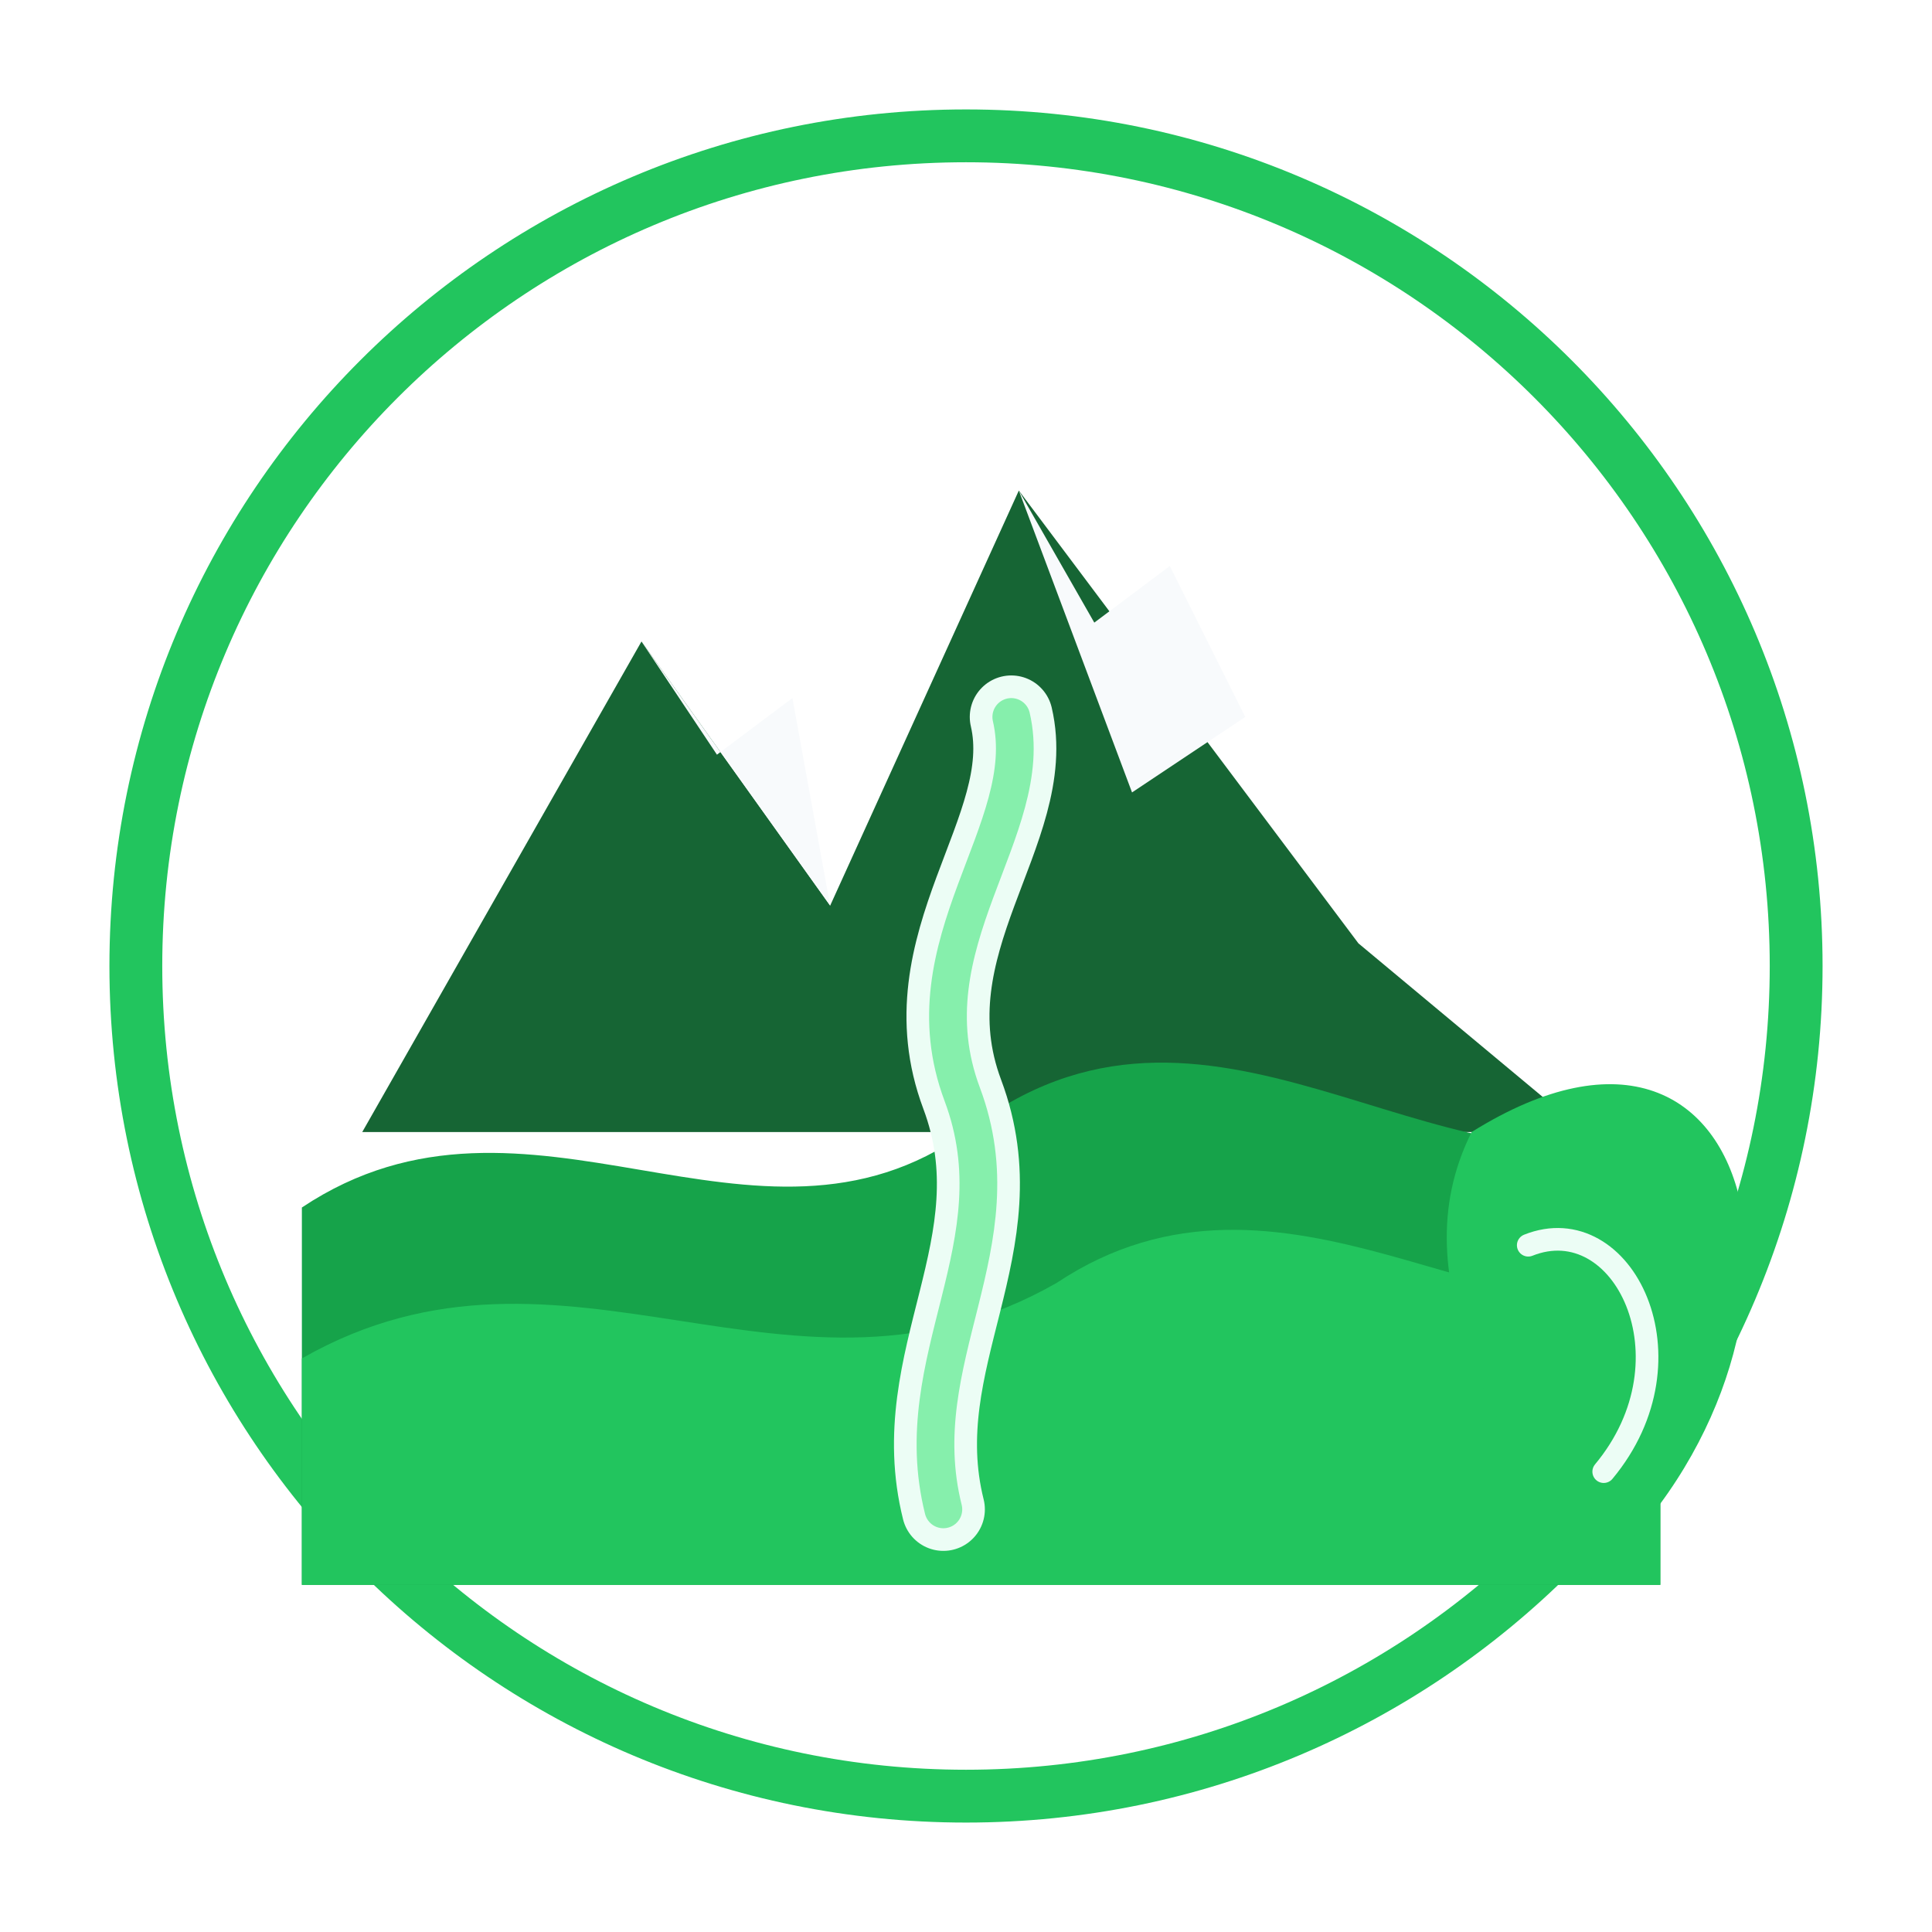
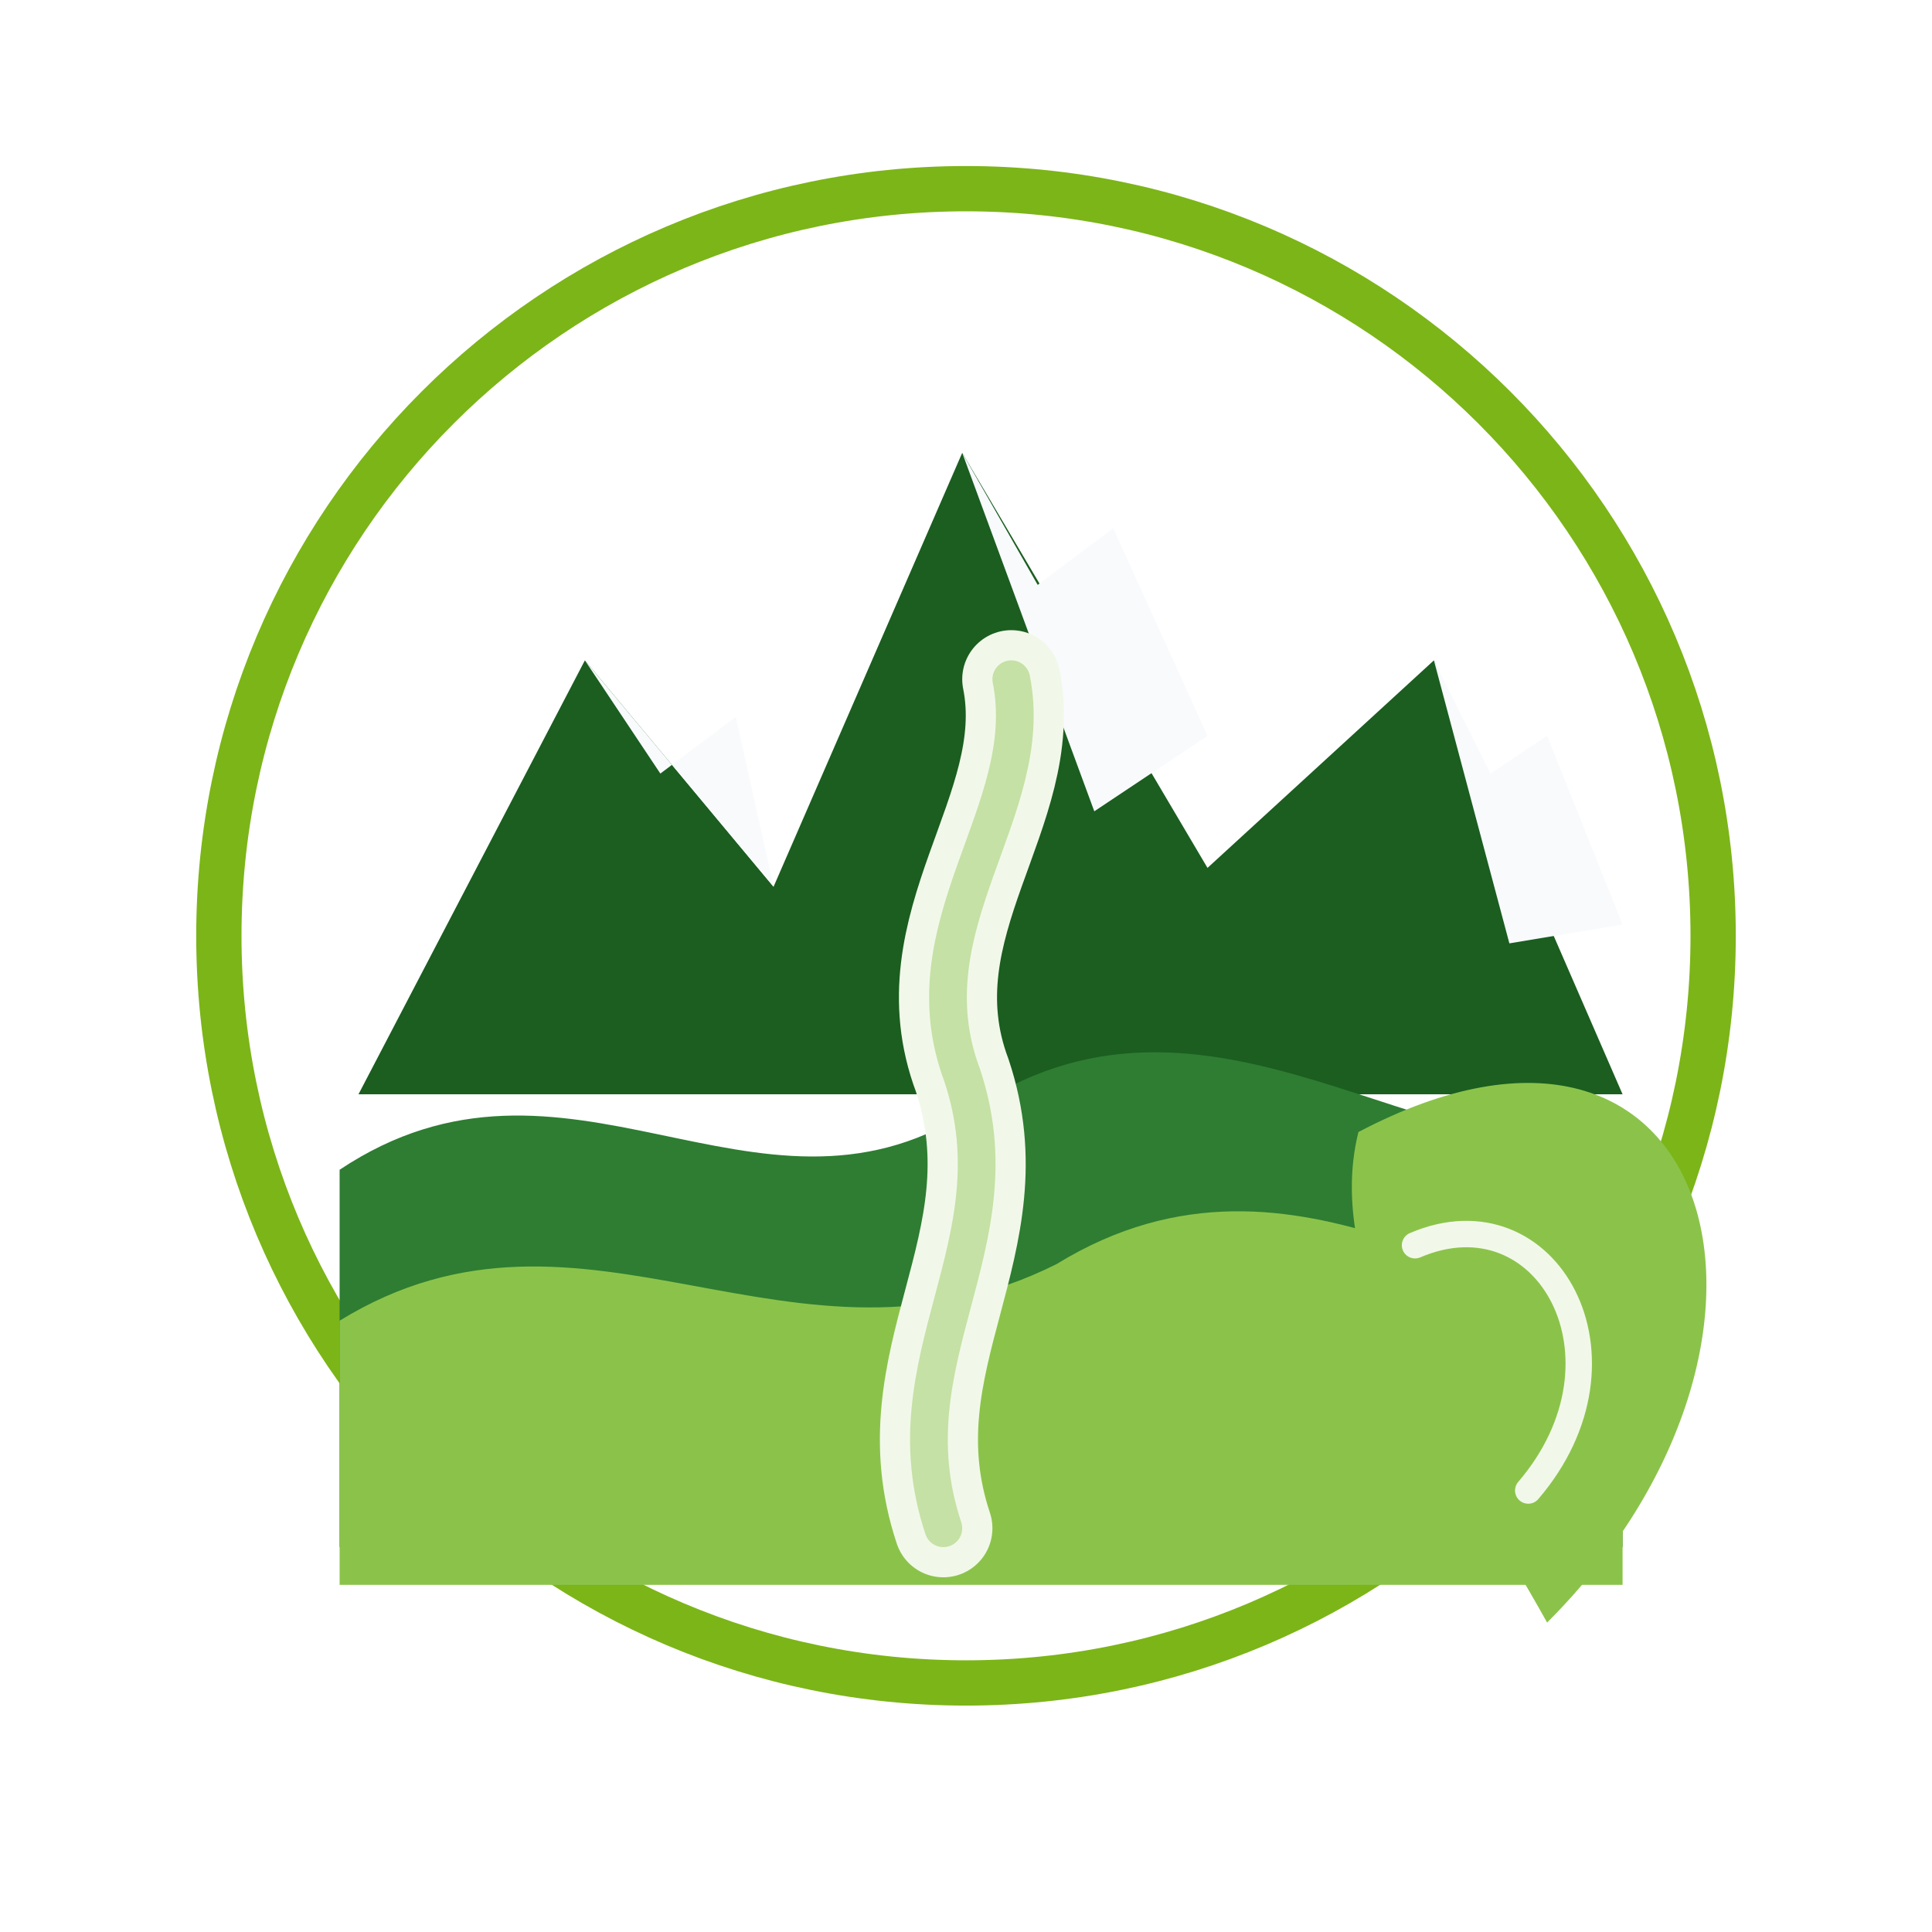
<svg xmlns="http://www.w3.org/2000/svg" viewBox="0 0 512 512" role="img" aria-label="LifePoints">
  <rect width="512" height="512" fill="#FFFFFF" />
-   <circle cx="256" cy="256" r="220" fill="none" stroke="#22C55E" stroke-width="14" />
-   <path d="M96 300 L170 170 L220 240 L270 130 L360 250 L420 300 Z" fill="#166534" />
-   <path d="M170 170 L190 200 L210 185 L220 240 Z" fill="#F8FAFC" />
-   <path d="M270 130 L290 165 L310 150 L330 190 L300 210 Z" fill="#F8FAFC" />
-   <path d="M80 320 C140 280, 200 340, 256 300 C320 250, 380 320, 440 300 L440 420 L80 420 Z" fill="#16A34A" />
-   <path d="M80 360 C150 320, 210 380, 280 340 C340 300, 400 360, 440 340 L440 420 L80 420 Z" fill="#22C55E" />
-   <path d="M250 400 C240 360, 270 330, 255 290 C240 250, 275 220, 268 190" fill="none" stroke="#ECFDF5" stroke-width="22" stroke-linecap="round" />
-   <path d="M250 400 C240 360, 270 330, 255 290 C240 250, 275 220, 268 190" fill="none" stroke="#86EFAC" stroke-width="10" stroke-linecap="round" />
-   <path d="M390 300 C470 250, 490 360, 420 420 C400 380, 370 340, 390 300 Z" fill="#22C55E" />
-   <path d="M405 330 C430 320, 450 360, 425 390" fill="none" stroke="#ECFDF5" stroke-width="6" stroke-linecap="round" />
+   <circle cx="256" cy="248" r="198" fill="none" stroke="#7CB518" stroke-width="12" />
+   <path d="M95 290 L155 175 L205 235 L255 120 L320 230 L380 175 L430 290 Z" fill="#1B5E20" />
+   <path d="M155 175 L175 205 L195 190 L205 235 Z" fill="#F8FAFC" />
+   <path d="M255 120 L275 155 L295 140 L320 195 L290 215 Z" fill="#F8FAFC" />
+   <path d="M380 175 L395 205 L410 195 L430 245 L400 250 Z" fill="#F8FAFC" />
+   <path d="M90 310 C150 270 200 330 256 295 C320 250 380 315 430 300 L430 410 L90 410 Z" fill="#2E7D32" />
+   <path d="M90 350 C155 310 210 370 280 335 C345 295 400 355 430 340 L430 420 L90 420 Z" fill="#8BC34A" />
+   <path d="M250 405 C235 360 270 330 255 285 C240 245 275 215 268 180" fill="none" stroke="#F1F8E9" stroke-width="26" stroke-linecap="round" />
+   <path d="M250 405 C235 360 270 330 255 285 C240 245 275 215 268 180" fill="none" stroke="#C5E1A5" stroke-width="10" stroke-linecap="round" />
+   <path d="M360 300 C455 250 485 355 410 430 C385 385 350 340 360 300 Z" fill="#8BC34A" />
+   <path d="M375 330 C410 315 435 360 405 395" fill="none" stroke="#F1F8E9" stroke-width="7" stroke-linecap="round" />
</svg>
